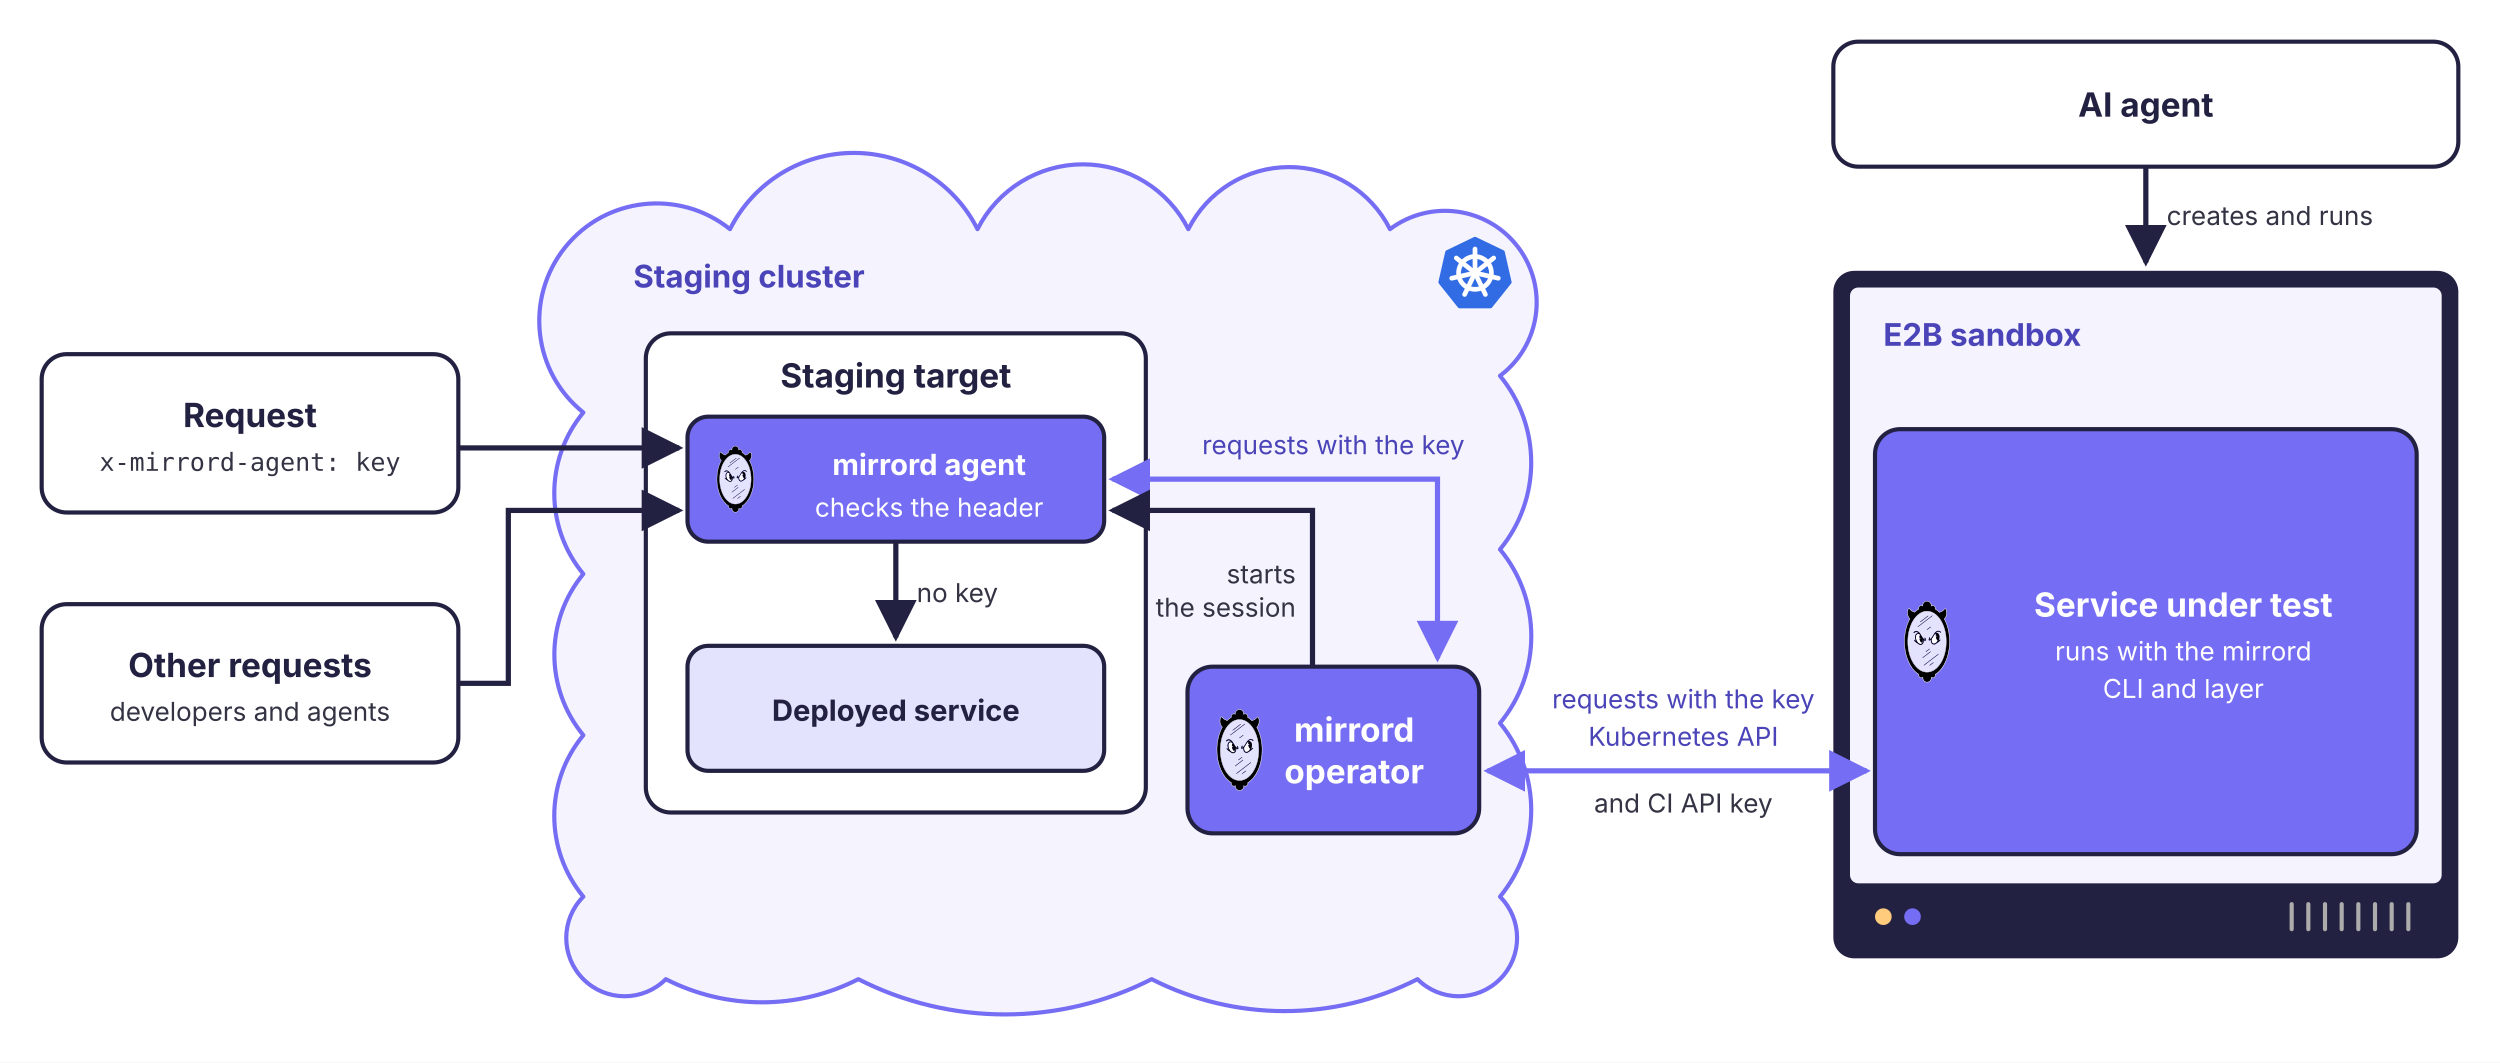
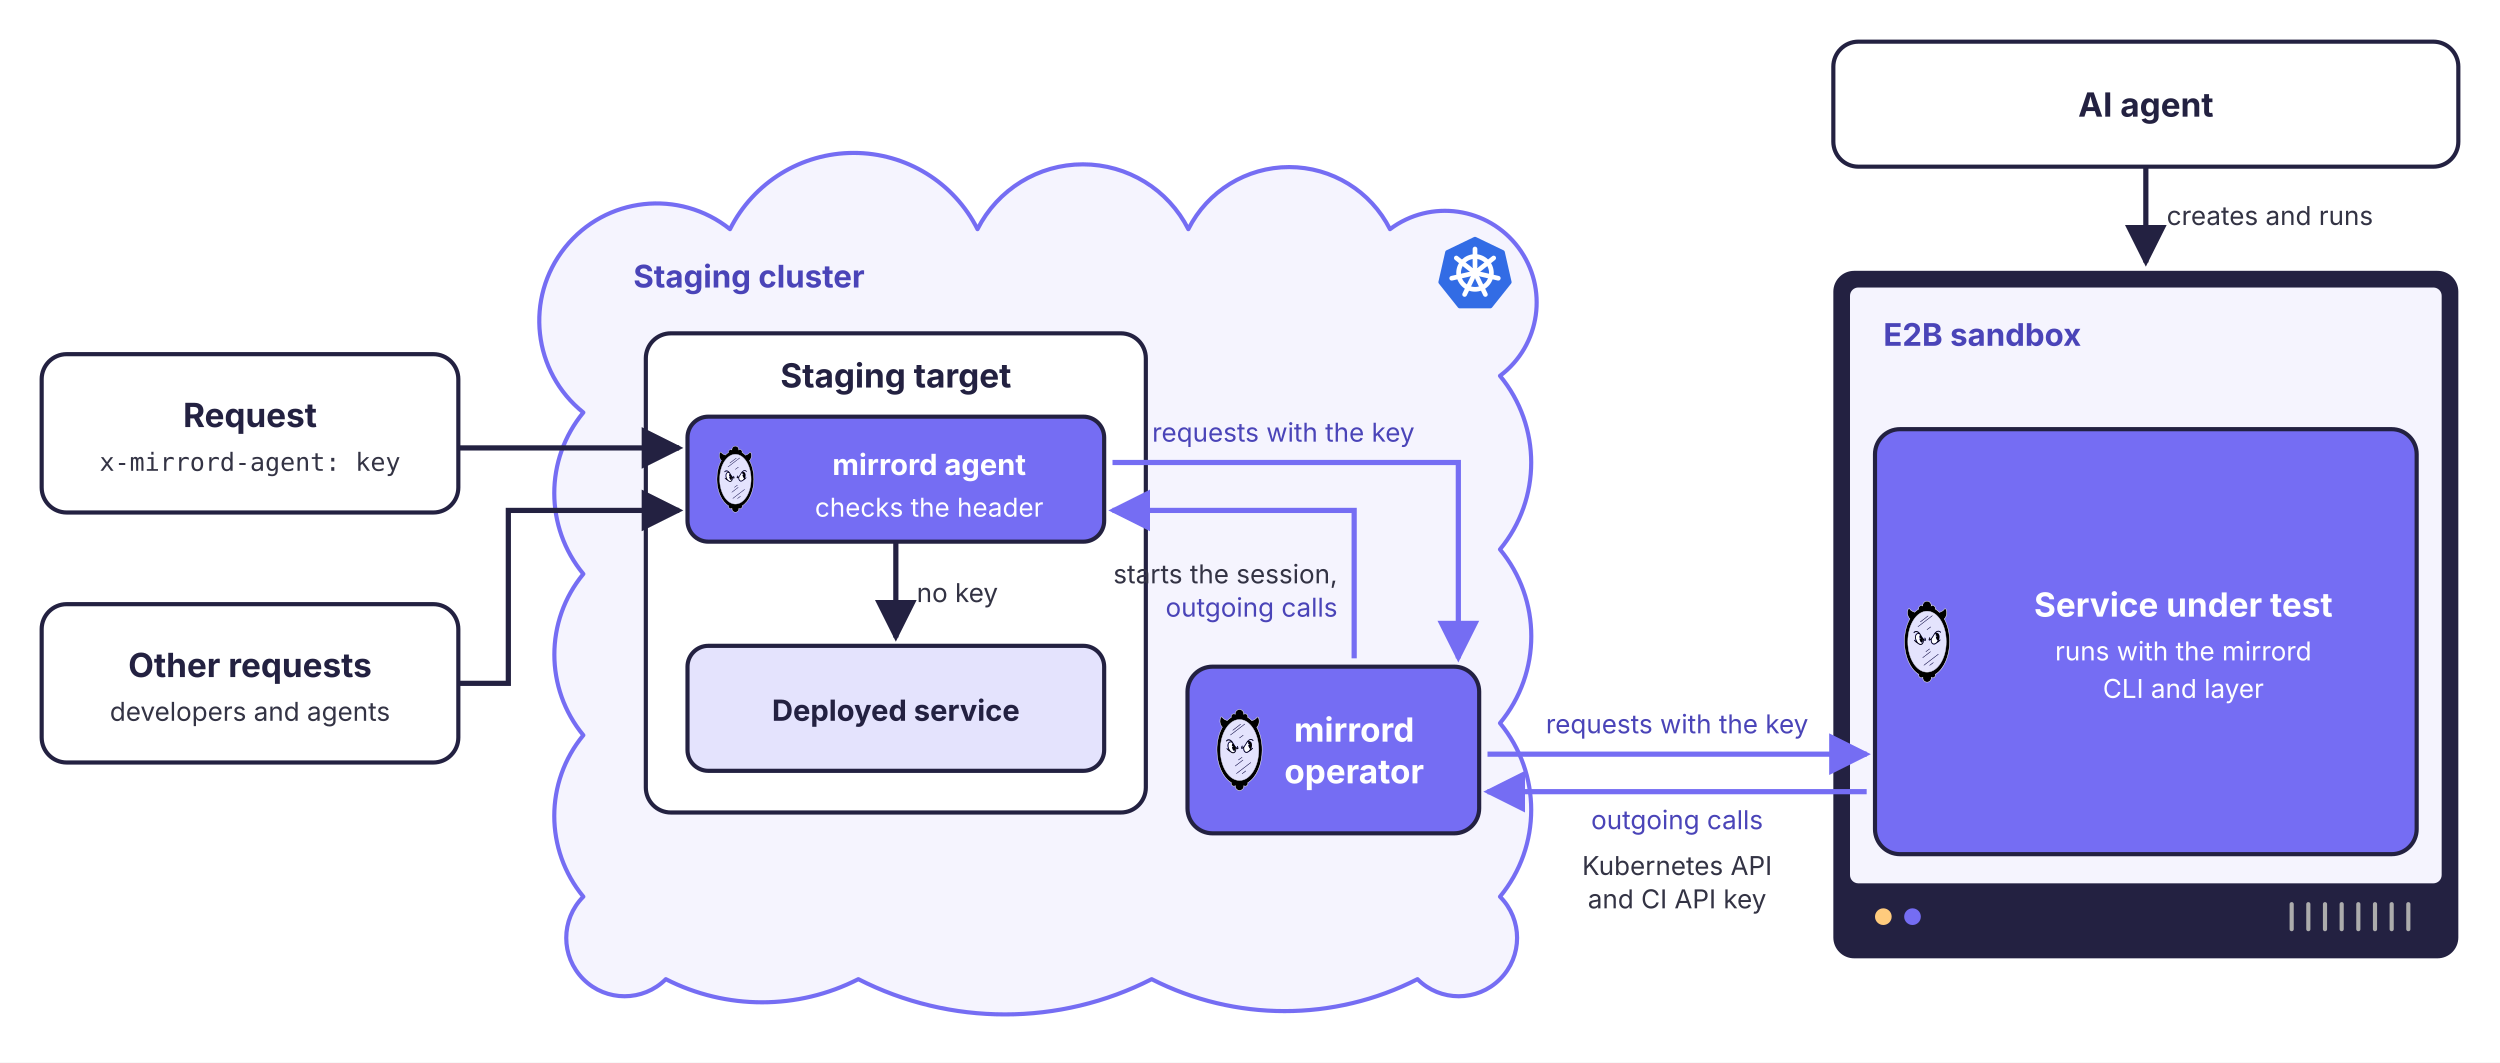
<svg xmlns="http://www.w3.org/2000/svg" viewBox="0 0 1200 510" width="1200" height="510" font-family="Inter, Helvetica, Arial, sans-serif" role="img" aria-labelledby="t d">
  <defs>
    <marker id="arrow" viewBox="0 0 10 10" refX="9" refY="5" markerWidth="8" markerHeight="8" orient="auto-start-reverse">
      <path d="M0 0 L10 5 L0 10 z" fill="#232141" />
    </marker>
    <marker id="arrow-purple" viewBox="0 0 10 10" refX="9" refY="5" markerWidth="8" markerHeight="8" orient="auto-start-reverse">
      <path d="M0 0 L10 5 L0 10 z" fill="#756DF3" />
    </marker>
    <symbol id="k8s" viewBox="0 0 32 32">
      <polygon points="16.00,1.60 27.73,7.25 30.62,19.94 22.51,30.11 9.49,30.11 1.38,19.94 4.27,7.25" fill="#326CE5" stroke="#326CE5" stroke-width="2" stroke-linejoin="round" />
      <g fill="none" stroke="#ffffff" stroke-width="2" stroke-linecap="round">
        <circle cx="16" cy="16" r="7" />
        <line x1="16.00" y1="13.40" x2="16.00" y2="5.80" />
        <line x1="18.03" y1="14.38" x2="23.97" y2="9.64" />
        <line x1="18.53" y1="16.58" x2="25.94" y2="18.27" />
        <line x1="17.13" y1="18.34" x2="20.43" y2="25.19" />
        <line x1="14.87" y1="18.34" x2="11.57" y2="25.19" />
        <line x1="13.47" y1="16.58" x2="6.06" y2="18.27" />
        <line x1="13.97" y1="14.38" x2="8.03" y2="9.64" />
      </g>
      <circle cx="16" cy="16" r="2.4" fill="#ffffff" />
    </symbol>
    <symbol id="mirrord" viewBox="97 61 391 696">
      <path fill="#ffffff" d="M255.6,387c4.1,19.1-0.9,36.1-12,40.5c-8.2,3.2-17.8,0-26.5-8.2c-0.3-0.6-0.9-0.9-1.5-1.2c0,0,0,0-0.3-0.3 c-5.5-5.6-10.5-13.2-14-22c-4.7-11.5-6.1-23.2-4.4-33.5c1.8-9.4,6.1-16.1,12.8-18.8c5.5-2.3,12.5-1.5,19.3,2.6 c1.5,2.3,2.6,4.4,3.8,6.2c-4.1,2.6-6.4,10.3-6.4,20.3l3.2,1.8l11.1,6.5l-12.5,1.5h-0.9c0.3,1.2,0.3,2.3,0.6,3.5 c3.2,17.9,12,31.1,19,29.7c6.4-1.2,9.6-14.4,7.6-30.2C255.3,386.4,255.6,386.7,255.6,387z" />
      <path fill="#ffffff" d="M384,398.4c-3.2,6.8-7.3,12.3-12,17c0,0,0,0-0.3,0c-0.6,0.3-0.9,0.9-1.2,1.2c-8.7,7.9-18.4,11.5-26.5,8.2 c-11.1-4.7-16-21.4-12-40.5c1.5-1.8,3.2-3.8,4.7-5.6c5-6.5,9-13.2,12.8-20l1.2-2.1c1.2-1.8,2-3.8,3.2-5.6c1.2-2.1,2.6-4.4,4.4-7 c3.5-2.1,6.7-3.2,9.9-3.8c-2,4.7-2.3,10.3-2.3,15.3l3.2,1.8l11.1,6.5l-12.5,1.5h-0.9c0.3,1.2,0.3,2.3,0.6,3.8 C370.5,384.6,377.5,397,384,398.4z" />
      <path fill="#E4E3FD" d="M405,391.7c-1.5-1.2-3.8-0.9-5,0.6c-3.2,4.1-7,7.9-11.1,11.5c1.2-2.3,2.6-5,3.5-7.6 c5.3-12.6,6.7-25.8,4.7-37.3c-2.3-12-8.2-20.6-16.9-24.1c-4.1-1.8-8.8-2.1-13.7-1.2c4.4-4.4,10.2-8.5,17.5-10 c8.2-1.5,16.6,1.5,20.4,7.3c1.2,1.5,3.2,2.1,5,0.9c1.5-1.2,2-3.2,0.9-4.7c-5.5-8.2-16.6-12.3-27.4-10c-11.1,2.1-19.3,9.7-24.2,15.6 c-2,2.3-3.8,5-5.5,7.3c-2,2.9-3.5,5.6-5,8.2c-1.2,2.1-2.3,3.8-3.2,5.6l-1.2,2.1c-3.8,6.5-7.6,13.2-12.3,19.1 c-5.8,7.6-11.7,12.9-18.4,16.7c0.6-5,2-9.7,4.4-14.1c0.9-1.8,0.3-3.8-1.5-4.7c-1.7-0.9-3.8-0.3-4.7,1.5c-2.9,5.6-4.7,11.5-5.3,17.6 c0,0.9-0.3,3.5,1.5,5.6c1.2,1.2,2.3,1.8,4.1,1.8c1.5,0,2.9-0.3,4.4-1.5c2.6-1.5,5.3-3.2,7.9-5.3c-1.7,18.5,5,34.1,17.5,39.3 c2.9,1.2,5.8,1.8,8.8,1.8c8.5,0,17.5-4.4,25.4-12c11.4-6.2,21.6-14.4,29.5-24.7C406.7,395.2,406.4,392.8,405,391.7z M292.1,149.1 c90.1,0,163.6,116.6,163.6,259.6s-73.5,259.6-163.6,259.6c-90.4,0-163.6-116.6-163.6-259.6S201.9,149.1,292.1,149.1z M389.5,517.3 c0.9-0.6,0.9-1.8,0.3-2.3c-0.6-0.9-1.8-0.9-2.3-0.3l-122.5,93.7c-0.9,0.6-0.9,1.8-0.3,2.3c0.3,0.3,0.9,0.6,1.5,0.6 c0.3,0,0.9,0,1.2-0.3L389.5,517.3z M346.9,589c0.9-0.6,0.9-1.8,0.3-2.3c-0.6-0.9-1.8-0.9-2.3-0.3l-31.2,23.2 c-0.9,0.6-0.9,1.8-0.3,2.3c0.3,0.6,0.9,0.9,1.5,0.9c0.3,0,0.6-0.3,0.9-0.3L346.9,589z M338.2,189.1c0.9-0.6,0.9-1.8,0.3-2.3 c-0.6-0.9-1.8-0.9-2.3-0.3l-122.5,93.4c-0.9,0.6-0.9,1.8-0.3,2.3c0.3,0.3,0.9,0.6,1.5,0.6c0.3,0,0.9,0,0.9-0.3L338.2,189.1z M324.4,284.5c0.9-0.6,0.9-1.8,0.3-2.3c-0.6-0.9-1.7-0.9-2.3-0.3l-31.2,22.9c-0.9,0.6-0.9,1.8-0.3,2.3c0.3,0.6,0.9,0.6,1.5,0.6 c0.3,0,0.6,0,0.9-0.3L324.4,284.5z M322.7,495.9c0.9-0.6,0.9-1.8,0.3-2.3c-0.6-0.9-1.8-0.9-2.3-0.3l-66.2,50.8 c-0.9,0.6-0.9,1.8-0.3,2.3c0.3,0.3,0.9,0.6,1.5,0.6c0.3,0,0.6,0,0.9-0.3L322.7,495.9z M314.8,472.4c0.9-0.6,0.9-1.8,0.3-2.3 c-0.6-0.9-1.8-0.9-2.3-0.3L281.6,493c-0.9,0.6-0.9,1.8-0.3,2.3c0.3,0.6,0.9,0.9,1.5,0.9c0.3,0,0.9-0.3,0.9-0.3L314.8,472.4z M302.3,190.5c0.9-0.6,0.9-1.8,0.3-2.3c-0.6-0.9-1.7-0.9-2.3-0.3L234,239c-0.9,0.6-0.9,1.8-0.3,2.3c0.3,0.3,0.9,0.6,1.5,0.6 c0.3,0,0.9,0,1.2-0.3L302.3,190.5z M280.1,399.6c1.8-2.1,1.5-4.7,1.5-5.6c-0.6-6.2-2.3-12.3-5-17.9c-0.9-1.8-2.9-2.3-4.7-1.5 c-1.8,0.9-2.3,2.9-1.5,4.7c2.3,4.4,3.8,9.4,4.4,14.1c-6.4-3.8-12.5-9.4-18.4-16.7c-4.7-6.2-8.8-12.9-12.3-19.1l-1.5-2.3 c-1.2-1.8-2-3.8-3.2-5.6c-1.5-2.3-2.9-5.3-5-8.2c0,0,0,0,0-0.3c-1.5-2.3-3.5-5-5.5-7.3c-5-5.9-13.1-13.2-24.2-15.6 c-10.8-2.1-21.9,2.1-27.4,10c-1.2,1.5-0.6,3.8,0.9,4.7c1.5,1.2,3.8,0.6,4.7-0.9c4.1-5.9,12.5-8.8,20.4-7.3 c7.3,1.5,13.1,5.9,17.5,10c-4.7-0.9-9.3-0.3-13.7,1.2c-8.8,3.5-14.6,12-16.9,24.1c-2,11.5-0.3,24.7,4.7,37.3 c1.2,2.6,2.3,5.3,3.5,7.6c-4.1-3.5-7.9-7.3-11.1-11.5c-1.2-1.5-3.5-1.8-5-0.6c-1.5,1.2-1.8,3.5-0.6,5c8.2,10,18.4,18.5,29.5,24.7 c7.9,7.6,16.9,11.7,25.7,11.7c2.9,0,6.1-0.6,8.8-1.8c12.5-5.3,19-20.6,17.5-39.3c2.6,2.1,5,3.8,7.9,5.3c1.5,0.9,2.9,1.2,4.4,1.2 C277.8,401.4,279.2,400.8,280.1,399.6z" />
      <path d="M439.4,215.2c29.5,54,45.5,122.4,45.5,193.8c0,123.6-49,234.9-122.8,279.2c0.6,2.1,1.2,4.4,1.2,6.8 c0,12.3-10.2,22.6-22.5,22.6c-4.4,0-8.8-1.2-12.3-3.5c0.3,1.2,0.3,2.6,0.3,3.8c0,20.3-16.3,36.7-36.5,36.7s-36.5-16.4-36.5-36.7 c0-1.2,0-2.6,0.3-3.8c-3.5,2.3-7.9,3.5-12.3,3.5c-12.3,0-22.5-10-22.5-22.6c0-2.3,0.3-4.7,1.2-6.8C148.6,643.6,99.3,532.3,99.3,409 c0-71.9,16.3-140.9,46.4-195.3c-1.5-0.9-2.3-2.1-3.5-3.2c-9.9-11.2-15.5-26.4-16.9-42.6c-0.6-11.5,0.9-23.2,5-33.8 c0.6-1.8,2.6-6.8,7.6-7.3c5.3-0.6,8.5,3.8,11.4,7.9c1.2,1.5,2.3,2.9,2.9,3.8c5.5,5.3,12.5,9.7,21.6,13.8c4.4,2.1,9,3.8,13.4,5.3 c11.1-11.2,22.8-20.6,35-27.9c-0.6-2.3-1.2-4.4-1.2-6.8c0-12.3,10.2-22.6,22.5-22.6c4.4,0,8.8,1.2,12.3,3.5c0-1.2-0.3-2.6-0.3-3.8 c0-20.3,16.3-36.7,36.5-36.7c20.1,0,36.5,16.4,36.5,36.7c0,1.2,0,2.6-0.3,3.8c3.5-2.3,7.9-3.5,12.3-3.5c12.5,0,22.5,10.3,22.5,22.6 c0,2.3-0.3,4.7-1.2,6.8c12.5,7.6,24.8,17.3,36.2,29.1c4.7-1.5,9-3.2,13.7-5.3c9-4.1,16-8.5,21.6-13.8c0.9-0.9,2-2.3,2.9-3.8 c2.9-4.1,6.1-8.5,11.4-7.9c5,0.6,7,5.6,7.6,7.3c4.1,10.6,5.5,22.3,4.7,33.8c-1.2,15.9-7,31.4-16.9,42.6 C442.3,212.6,441.1,214,439.4,215.2z M455.7,409c0-143.3-73.5-259.6-163.6-259.6c-90.4,0-163.6,116.6-163.6,259.6 c0,143,73.5,259.6,163.6,259.6C382.5,668.6,455.7,552,455.7,409z" />
      <path fill="#ffffff" d="M292.4,756.6c-21.2,0-38.5-17.4-38.5-38.7c0-0.1,0-0.2,0-0.3c-3,1.3-6.5,2-10,2c-13.5,0-24.5-11-24.5-24.6 c0-2.2,0.2-4.2,0.7-5.9c-36.1-22.2-66.8-60.3-88.9-110.2C109,528.5,97.3,469.7,97.3,409c0-71.5,16.3-140.6,45.8-194.7 c-0.6-0.5-1.1-1-1.5-1.5c-0.3-0.3-0.5-0.6-0.8-0.8l-0.1-0.1c-9.7-10.9-15.9-26.4-17.4-43.7c-0.6-12.5,1.1-24.4,5.1-34.7 c0.8-2.3,3.2-7.9,9.2-8.6c6.5-0.7,10.4,4.7,13.2,8.7c1.1,1.4,2.2,2.8,2.9,3.7c5.3,5,11.9,9.2,20.9,13.3c3.5,1.7,7.6,3.3,12.1,4.8 c10.7-10.7,21.9-19.6,33.2-26.5c-0.5-1.9-0.9-3.7-0.9-5.8c0-13.3,11.2-24.6,24.5-24.6c3.5,0,6.9,0.7,10,2c0-0.1,0-0.2,0-0.3 c0-21.3,17.3-38.7,38.5-38.7c21.2,0,38.5,17.4,38.5,38.7c0,0.1,0,0.2,0,0.3c3-1.3,6.5-2,10-2c13.5,0,24.5,11,24.5,24.6 c0,2.2-0.2,4.2-0.7,5.9c12.2,7.6,23.8,16.9,34.3,27.6c3.7-1.2,7.6-2.7,12.3-4.8c9-4.1,15.7-8.4,21-13.4c0.7-0.7,1.8-2,2.6-3.4 l0.1-0.1c2.8-4,6.7-9.5,13.2-8.8c6,0.7,8.5,6.3,9.3,8.7c4,10.4,5.7,22.4,4.8,34.5c-1.2,16.6-7.5,32.4-17.2,43.5c-0.4,1-1.3,2-2.4,3 c29,53.9,44.9,122.4,44.9,193.3c0,60.9-11.7,119.7-33.9,170.2c-22,49.9-52.6,87.9-88.6,110c0.5,1.9,0.8,3.8,0.8,5.8 c0,13.3-11.2,24.6-24.5,24.6c-3.5,0-6.9-0.7-10-2c0,0.1,0,0.2,0,0.3C330.8,739.2,313.6,756.6,292.4,756.6z M259.4,709.5l-1.2,5 c-0.2,0.9-0.2,2.3-0.2,3.3c0,19.1,15.5,34.7,34.5,34.7s34.5-15.6,34.5-34.7c0-1.1,0-2.4-0.2-3.3l-1.2-5l4.3,2.9 c3.1,2.1,7,3.2,11.1,3.2c11.1,0,20.5-9.4,20.5-20.6c0-2.1-0.5-4.2-1.1-6.2l-0.4-1.5l1.3-0.8c72.9-43.8,121.8-155.3,121.8-277.5 c0-70.8-16.1-139.3-45.3-192.8l-0.9-1.6l1.5-1c1.6-1.1,2.3-2.2,2.4-2.5l0.1-0.4l0.3-0.3c9.3-10.4,15.2-25.5,16.4-41.4 c0.9-11.6-0.7-22.9-4.5-32.9c-0.6-1.7-2.3-5.6-6-6.1c-3.8-0.4-6.3,2.6-9.5,7c-0.9,1.5-2.1,3-3.2,4.1c-5.7,5.4-12.7,9.9-22.2,14.2 c-5.4,2.4-9.7,4-13.9,5.4l-1.2,0.4l-0.9-0.9c-10.9-11.3-23-21-35.8-28.8l-1.5-0.9l0.7-1.6c0.7-1.6,1-3.5,1-6 c0-11.4-9.2-20.6-20.5-20.6c-4.1,0-8.1,1.1-11.1,3.2l-4.3,2.9l1.2-5c0.2-0.9,0.2-2.3,0.2-3.3c0-19.1-15.5-34.7-34.5-34.7 c-19,0-34.5,15.6-34.5,34.7c0,0.5,0.1,1.1,0.1,1.7c0.1,0.7,0.2,1.4,0.2,2.1v3.8l-3.1-2.1c-3.1-2.1-7-3.2-11.1-3.2 c-11.1,0-20.5,9.4-20.5,20.6c0,1.9,0.4,3.6,0.9,5.6l0.5,2.1l-1.3,0.8c-11.8,7.1-23.5,16.4-34.6,27.6l-0.9,0.9l-1.2-0.4 c-5.1-1.7-9.7-3.5-13.6-5.4c-9.5-4.3-16.5-8.8-22.1-14.2l-0.2-0.2l-0.1-0.2c-0.5-0.8-1.7-2.2-2.8-3.6l-0.1-0.1 c-3.1-4.4-5.7-7.5-9.5-7.1c-3.7,0.4-5.4,4.3-5.9,6c-3.8,9.8-5.5,21.2-4.9,33c1.5,16.4,7.3,31.1,16.4,41.3c0.3,0.3,0.6,0.6,0.9,0.9 c0.7,0.8,1.4,1.5,2.2,2l1.6,1l-0.9,1.7c-29.7,53.8-46.1,122.8-46.1,194.3c0,121.9,49.2,233.4,122.4,277.5l1.5,0.9l-0.7,1.6 c-0.7,1.6-1,3.5-1,6c0,11.4,9.2,20.6,20.5,20.6c4.1,0,8.1-1.1,11.1-3.2L259.4,709.5z M292.1,670.6c-91.3,0-165.6-117.3-165.6-261.6 s74.3-261.6,165.6-261.6c91.3,0,165.6,117.3,165.6,261.6S383.4,670.6,292.1,670.6z M292.1,151.4c-89.1,0-161.6,115.5-161.6,257.6 c0,68.8,16.9,133.5,47.7,182.3c30.6,48.5,71,75.2,113.9,75.2c89.1,0,161.6-115.5,161.6-257.6C453.7,267,381.2,151.4,292.1,151.4z" />
      <path d="M344.9,586.3c0.9-0.6,1.7-0.3,2.3,0.3c0.6,0.9,0.3,1.8-0.3,2.3l-31.2,23.2c-0.3,0.3-0.6,0.3-0.9,0.3 c-0.6,0-1.2-0.3-1.5-0.9c-0.6-0.9-0.3-1.8,0.3-2.3L344.9,586.3z" />
      <path d="M372,415.5c4.4-4.4,8.5-10.3,12-17c-6.4-1.8-13.4-13.8-16.3-29.7c-0.3-1.2-0.6-2.3-0.6-3.8h0.9l12.5-1.5l-11.1-6.5 l-3.2-1.8c0-5,0.3-10.6,2.3-15.3c-3.2,0.6-6.7,1.8-9.9,3.8c-1.8,2.3-3.2,5-4.4,7c-1.2,2.1-2.3,3.8-3.2,5.6l-1.2,2.1 c-3.8,6.5-7.9,13.5-12.8,20c-1.5,2.1-3.2,3.8-4.7,5.6c-4.1,19.1,0.9,35.8,12,40.5c8.2,3.2,17.8-0.3,26.5-8.2 C370.8,416.3,371.4,415.8,372,415.5z M410.5,326.8c1.2,1.5,0.9,3.8-0.9,4.7c-1.5,1.2-3.8,0.9-5-0.9c-4.1-5.9-12.5-8.8-20.4-7.3 c-7.3,1.5-13.1,5.9-17.5,10c4.7-0.9,9.3-0.3,13.7,1.2c8.8,3.5,14.9,12,16.9,24.1c2,11.5,0.3,24.7-4.7,37.3 c-1.2,2.6-2.3,5.3-3.5,7.6c4.1-3.5,7.9-7.3,11.1-11.5c1.2-1.5,3.5-1.8,5-0.6c1.5,1.2,1.7,3.5,0.6,5c-8.2,10.3-18.4,18.5-29.5,24.7 c-7.9,7.6-16.9,12-25.4,12c-3.2,0-6.1-0.6-8.8-1.8c-12.5-5.3-19-20.6-17.5-39.3c-2.6,2.1-5.3,3.8-7.9,5.3c-1.5,0.9-3.2,1.5-4.4,1.5 c-1.5,0-2.9-0.6-4.1-1.8c-1.7-2.1-1.5-4.7-1.5-5.6c0.6-6.2,2.3-12,5.3-17.6c0.9-1.8,2.9-2.3,4.7-1.5c1.8,0.9,2.3,2.9,1.5,4.7 c-2.3,4.4-3.8,9.4-4.4,14.1c6.4-3.8,12.5-9.4,18.4-16.7c4.7-6.2,8.8-12.6,12.3-19.1l1.2-2.1c1.2-2.1,2.3-3.8,3.2-5.6 c1.5-2.3,2.9-5.3,5-8.2c1.8-2.3,3.5-5,5.5-7.3c5-5.9,13.4-13.2,24.2-15.6C393.9,314.5,405,318.6,410.5,326.8z" />
      <path d="M324.4,284.5l-31.5,23.2c-0.3,0.3-0.6,0.3-0.9,0.3c-0.6,0-1.2-0.3-1.5-0.6c-0.6-0.9-0.3-1.8,0.3-2.3l31.2-23.2 c0.9-0.6,1.7-0.3,2.3,0.3C325.6,282.7,325.3,283.9,324.4,284.5z" />
      <path d="M312.8,469.5c0.9-0.6,1.8-0.3,2.3,0.3c0.6,0.9,0.3,1.8-0.3,2.3l-31.2,23.2c-0.3,0.3-0.6,0.3-0.9,0.3 c-0.6,0-1.2-0.3-1.5-0.9c-0.6-0.9-0.3-1.8,0.3-2.3L312.8,469.5z" />
      <path d="M387.5,514.7c0.9-0.6,1.8-0.3,2.3,0.3c0.6,0.9,0.3,1.8-0.3,2.3L267,611c-0.3,0.3-0.6,0.3-1.2,0.3c-0.6,0-1.2-0.3-1.5-0.6 c-0.6-0.9-0.6-1.8,0.3-2.3L387.5,514.7z" />
      <path d="M320.7,493c0.9-0.6,1.8-0.3,2.3,0.3c0.6,0.9,0.6,1.8-0.3,2.3l-66.2,51.1c-0.3,0.3-0.6,0.3-0.9,0.3c-0.6,0-1.2-0.3-1.5-0.6 c-0.6-0.9-0.6-1.8,0.3-2.3L320.7,493z" />
      <path d="M300.2,187.9c0.9-0.6,1.7-0.3,2.3,0.3c0.6,0.9,0.6,1.8-0.3,2.3l-65.9,51.1c-0.3,0.3-0.6,0.3-1.2,0.3 c-0.6,0-0.9-0.3-1.5-0.6c-0.6-0.9-0.3-1.8,0.3-2.3L300.2,187.9z" />
      <path d="M213.6,279.8l122.5-93.7c0.6-0.6,1.8-0.3,2.3,0.3c0.6,0.9,0.3,1.8-0.3,2.3l-122.5,93.7c-0.3,0.3-0.6,0.3-0.9,0.3 c-0.6,0-1.2-0.3-1.5-0.6C212.7,281.6,212.7,280.4,213.6,279.8z" />
      <path d="M243.9,427.5c11.1-4.4,16-21.4,12-40.5c-0.3-0.3-0.6-0.6-0.9-0.9c2,15.9-1.2,29.1-7.6,30.2c-7.3,1.5-15.8-12-19-29.7 c-0.3-1.2-0.3-2.3-0.6-3.5h0.9l12.5-1.5l-11.1-6.5l-3.2-1.8c0-10,2.3-17.6,6.4-20.3c-1.2-2.1-2.3-4.1-3.8-6.2 c-7-4.1-13.7-5-19.3-2.6c-6.4,2.6-11.1,9.4-12.8,18.8c-1.8,10-0.3,22,4.4,33.5c3.5,8.8,8.5,16.4,14,22c0,0,0.3,0,0.3,0.3 c0.6,0.3,1.2,0.9,1.5,1.2C225.9,427.2,235.8,430.7,243.9,427.5z M204.9,319.1c11.1,2.1,19.3,9.7,24.2,15.6c2,2.3,3.8,5,5.5,7.3 c0,0,0,0,0,0.3c2,2.9,3.5,5.6,5,8.2c1.2,1.8,2,3.5,3.2,5.6l1.5,2.3c3.8,6.5,7.6,12.9,12.3,19.1c5.8,7.3,11.7,12.9,18.4,16.7 c-0.6-5-2-9.7-4.4-14.1c-0.9-1.8-0.3-3.8,1.5-4.7c1.8-0.9,3.8-0.3,4.7,1.5c2.9,5.6,4.7,11.5,5,17.9c0,0.9,0.3,3.5-1.5,5.6 c-1.2,1.2-2.6,1.8-4.1,1.8c-1.5,0-2.9-0.6-4.4-1.2c-2.6-1.5-5.3-3.2-7.9-5.3c1.7,18.5-5,34.1-17.5,39.3c-2.9,1.2-5.8,1.8-8.8,1.8 c-8.5,0-17.5-4.4-25.7-11.7c-11.4-6.2-21.6-14.7-29.5-24.7c-1.2-1.5-0.9-3.8,0.6-5c1.5-1.2,3.8-0.9,5,0.6c3.2,4.1,7,7.9,11.1,11.5 c-1.2-2.3-2.6-5-3.5-7.6c-5-12.6-6.7-25.8-4.7-37.3c2-12,8.2-20.6,16.9-24.1c4.1-1.8,8.8-2.1,13.7-1.2c-4.4-4.4-10.2-8.8-17.5-10 c-8.2-1.5-16.6,1.5-20.4,7.3c-1.2,1.5-3.2,2.1-4.7,0.9c-1.5-1.2-2-3.2-0.9-4.7C183,320.9,194.1,317.1,204.9,319.1z" />
    </symbol>
  </defs>
  <rect x="0" y="0" width="1200" height="510" fill="#ffffff" />
  <rect x="20" y="170" width="200" height="76" rx="12" fill="#ffffff" stroke="#232141" stroke-width="2" />
  <text x="120.0" y="205" font-size="16" font-weight="700" fill="#232141" text-anchor="middle">Request</text>
  <text x="120.0" y="226" font-size="12" fill="#333344" text-anchor="middle" font-family="Menlo, Consolas, monospace">x-mirrord-agent: key</text>
  <rect x="20" y="290" width="200" height="76" rx="12" fill="#ffffff" stroke="#232141" stroke-width="2" />
  <text x="120.0" y="325" font-size="16" font-weight="700" fill="#232141" text-anchor="middle">Other requests</text>
  <text x="120.0" y="346" font-size="12.5" fill="#333344" text-anchor="middle">developers and agents</text>
  <path d="M280.0 430.4 A60.8 60.8 0 0 1 280.0 352.9 A60.8 60.8 0 0 1 280.0 275.5 A60.8 60.8 0 0 1 280.0 198.0 A56.3 56.3 0 0 1 350.4 110.0 A66.5 66.5 0 0 1 469.2 110.0 A56.7 56.7 0 0 1 570.4 110.0 A54.2 54.2 0 0 1 667.2 110.0 A44.0 44.0 0 0 1 720.0 180.4 A65.4 65.4 0 0 1 720.0 263.7 A65.4 65.4 0 0 1 720.0 347.1 A65.4 65.4 0 0 1 720.0 430.4 A28.0 28.0 0 0 1 680.4 470.0 A140.4 140.4 0 0 1 552.8 470.0 A154.9 154.9 0 0 1 412.0 470.0 A101.6 101.6 0 0 1 319.6 470.0 A28.0 28.0 0 0 1 280.0 430.4 Z" fill="#F5F4FE" stroke="#756DF3" stroke-width="2" stroke-linejoin="round" />
  <text x="304" y="138" font-size="15" font-weight="700" fill="#4a44b8">Staging cluster</text>
  <rect x="310" y="160" width="240" height="230" rx="12" fill="#ffffff" stroke="#232141" stroke-width="2" />
  <text x="430" y="186" font-size="16" font-weight="700" fill="#232141" text-anchor="middle">Staging target</text>
  <rect x="330" y="200" width="200" height="60" rx="10" fill="#756DF3" stroke="#232141" stroke-width="2" />
  <use href="#mirrord" x="344" y="214" width="18" height="32" />
  <text x="446.0" y="228" font-size="14" font-weight="700" fill="#ffffff" text-anchor="middle">mirrord agent</text>
  <text x="446.0" y="248" font-size="12.5" fill="#ffffff" text-anchor="middle">checks the header</text>
  <rect x="330" y="310" width="200" height="60" rx="10" fill="#E4E3FD" stroke="#232141" stroke-width="2" />
  <text x="430.0" y="346" font-size="14" font-weight="700" fill="#232141" text-anchor="middle">Deployed service</text>
  <rect x="570" y="320" width="140" height="80" rx="12" fill="#756DF3" stroke="#232141" stroke-width="2" />
  <use href="#mirrord" x="584" y="340" width="22" height="40" />
  <text x="650" y="356" font-size="16" font-weight="700" fill="#ffffff" text-anchor="middle">mirrord</text>
  <text x="650" y="376" font-size="16" font-weight="700" fill="#ffffff" text-anchor="middle">operator</text>
  <rect x="880" y="20" width="300" height="60" rx="12" fill="#ffffff" stroke="#232141" stroke-width="2" />
  <text x="1030.0" y="56" font-size="16" font-weight="700" fill="#232141" text-anchor="middle">AI agent</text>
  <rect x="880" y="130" width="300" height="330" rx="10" fill="#232141" />
  <rect x="888" y="138" width="284" height="286" rx="4" fill="#F5F4FE" />
  <rect x="888" y="428" width="284" height="24" rx="4" fill="#232141" />
  <circle cx="904" cy="440" r="4" fill="#FFCB7D" />
  <circle cx="918" cy="440" r="4" fill="#756DF3" />
  <line x1="1100" y1="434" x2="1100" y2="446" stroke="#ACACAC" stroke-width="2" stroke-linecap="round" />
  <line x1="1108" y1="434" x2="1108" y2="446" stroke="#ACACAC" stroke-width="2" stroke-linecap="round" />
  <line x1="1116" y1="434" x2="1116" y2="446" stroke="#ACACAC" stroke-width="2" stroke-linecap="round" />
  <line x1="1124" y1="434" x2="1124" y2="446" stroke="#ACACAC" stroke-width="2" stroke-linecap="round" />
  <line x1="1132" y1="434" x2="1132" y2="446" stroke="#ACACAC" stroke-width="2" stroke-linecap="round" />
  <line x1="1140" y1="434" x2="1140" y2="446" stroke="#ACACAC" stroke-width="2" stroke-linecap="round" />
  <line x1="1148" y1="434" x2="1148" y2="446" stroke="#ACACAC" stroke-width="2" stroke-linecap="round" />
  <line x1="1156" y1="434" x2="1156" y2="446" stroke="#ACACAC" stroke-width="2" stroke-linecap="round" />
  <text x="904" y="166" font-size="15" font-weight="700" fill="#4a44b8">E2B sandbox</text>
  <rect x="900" y="206" width="260" height="204" rx="12" fill="#756DF3" stroke="#232141" stroke-width="2" />
  <use href="#mirrord" x="914" y="288" width="22" height="40" />
  <text x="1048.0" y="296" font-size="16" font-weight="700" fill="#ffffff" text-anchor="middle">Service under test</text>
  <text x="1048.0" y="317" font-size="12.5" fill="#ffffff" text-anchor="middle">runs with the mirrord</text>
  <text x="1048.0" y="335" font-size="12.5" fill="#ffffff" text-anchor="middle">CLI and layer</text>
  <line x1="1030" y1="80" x2="1030" y2="126" stroke="#232141" stroke-width="2.5" marker-end="url(#arrow)" />
  <text x="1040" y="108" font-size="12.5" fill="#333344" text-anchor="start">creates and runs</text>
  <line x1="220" y1="215" x2="326" y2="215" stroke="#232141" stroke-width="2.5" marker-end="url(#arrow)" />
  <polyline points="220,328 244,328 244,245 326,245" fill="none" stroke="#232141" stroke-width="2.5" marker-end="url(#arrow)" />
  <line x1="430" y1="260" x2="430" y2="306" stroke="#232141" stroke-width="2.5" marker-end="url(#arrow)" />
  <text x="440" y="289" font-size="12.5" fill="#333344" text-anchor="start">no key</text>
-   <polyline points="534,230 690,230 690,316" fill="none" stroke="#756DF3" stroke-width="2.5" marker-start="url(#arrow-purple)" marker-end="url(#arrow-purple)" />
-   <text x="640" y="218" font-size="12.5" fill="#4a44b8" text-anchor="middle">requests with the key</text>
-   <polyline points="630,320 630,245 534,245" fill="none" stroke="#232141" stroke-width="2.5" marker-end="url(#arrow)" />
-   <text x="622" y="280" font-size="12.5" fill="#333344" text-anchor="end">starts</text>
-   <text x="622" y="296" font-size="12.5" fill="#333344" text-anchor="end">the session</text>
-   <line x1="896" y1="370" x2="714" y2="370" stroke="#756DF3" stroke-width="2.5" marker-start="url(#arrow-purple)" marker-end="url(#arrow-purple)" />
-   <text x="808" y="340" font-size="12.5" fill="#4a44b8" text-anchor="middle">requests with the key</text>
-   <text x="808" y="358" font-size="12.5" fill="#4a44b8" text-anchor="middle">Kubernetes API</text>
-   <text x="808" y="390" font-size="12.5" fill="#333344" text-anchor="middle">and CI API key</text>
+   <polyline points="534,222 700,222 700,316" fill="none" stroke="#756DF3" stroke-width="2.5" marker-end="url(#arrow-purple)" />
+   <text x="616" y="212" font-size="12.5" fill="#4a44b8" text-anchor="middle">requests with the key</text>
+   <polyline points="650,316 650,245 534,245" fill="none" stroke="#756DF3" stroke-width="2.5" marker-end="url(#arrow-purple)" />
+   <text x="642" y="280" font-size="12.5" fill="#333344" text-anchor="end">starts the session,</text>
+   <text x="642" y="296" font-size="12.5" fill="#4a44b8" text-anchor="end">outgoing calls</text>
+   <line x1="714" y1="362" x2="896" y2="362" fill="none" stroke="#756DF3" stroke-width="2.5" marker-end="url(#arrow-purple)" />
+   <text x="805" y="352" font-size="12.5" fill="#4a44b8" text-anchor="middle">requests with the key</text>
+   <line x1="896" y1="380" x2="714" y2="380" fill="none" stroke="#756DF3" stroke-width="2.5" marker-end="url(#arrow-purple)" />
+   <text x="805" y="398" font-size="12.5" fill="#4a44b8" text-anchor="middle">outgoing calls</text>
+   <text x="805" y="420" font-size="12.5" fill="#333344" text-anchor="middle">Kubernetes API</text>
+   <text x="805" y="436" font-size="12.5" fill="#333344" text-anchor="middle">and CI API key</text>
  <use href="#k8s" x="690" y="113" width="36" height="36" />
</svg>
